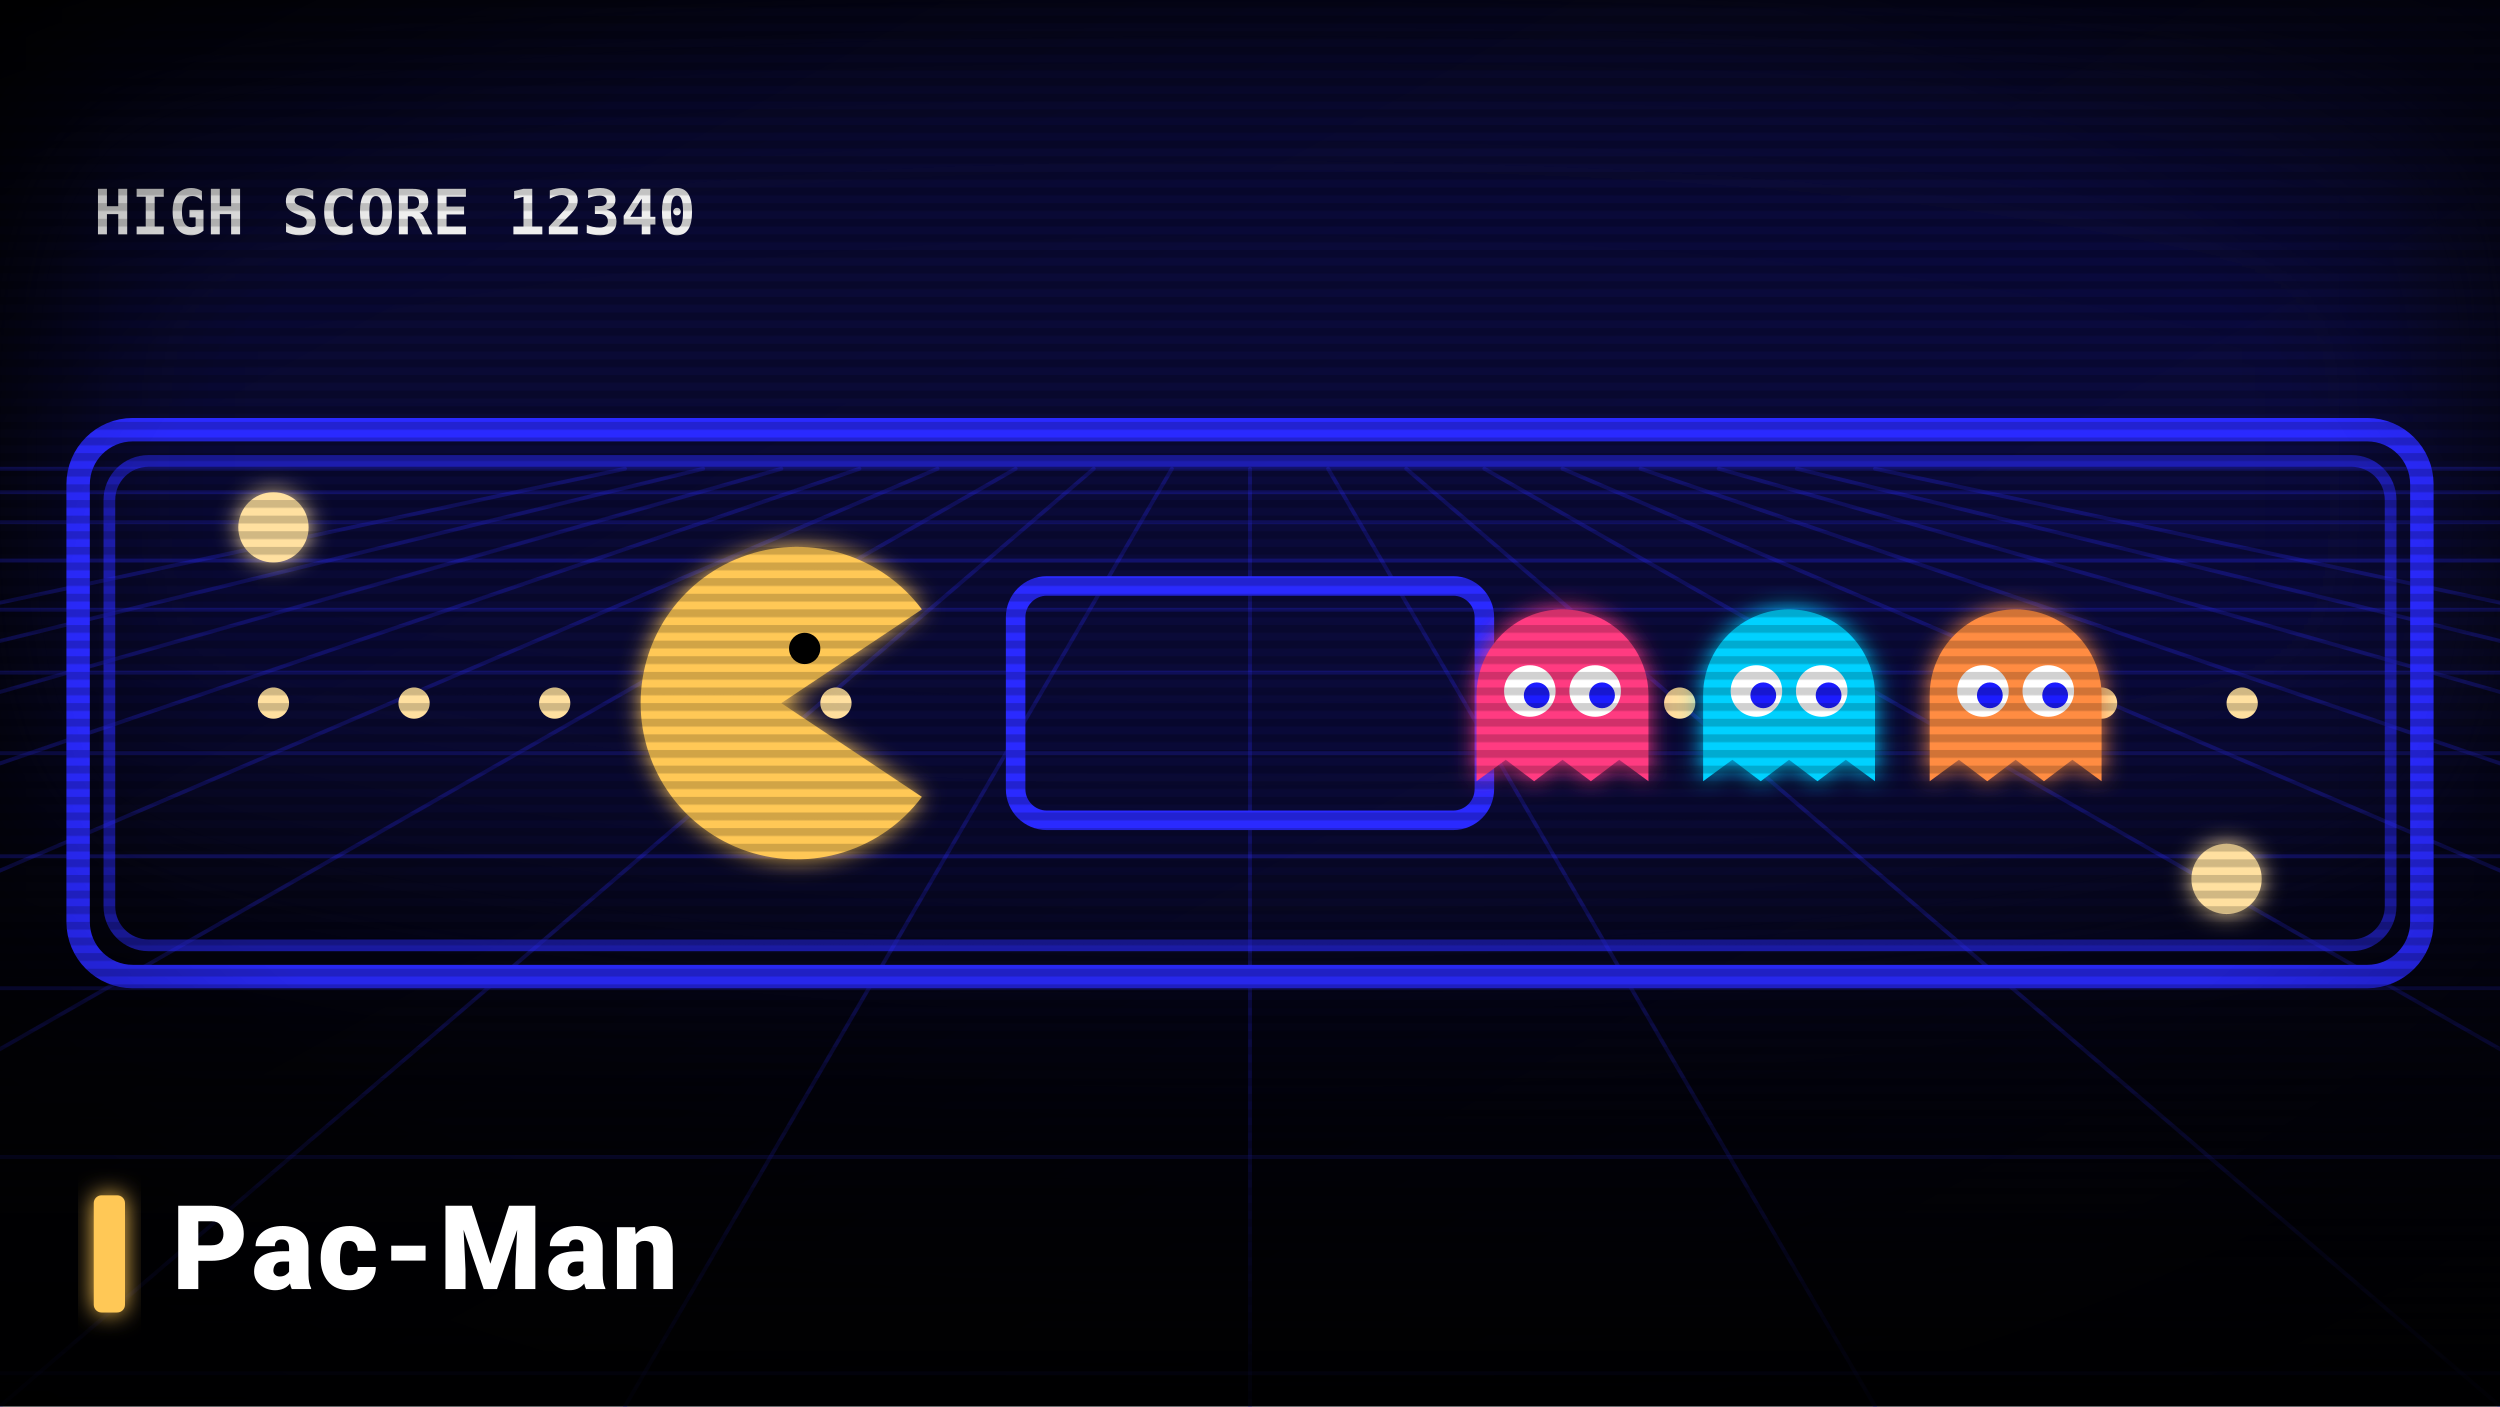
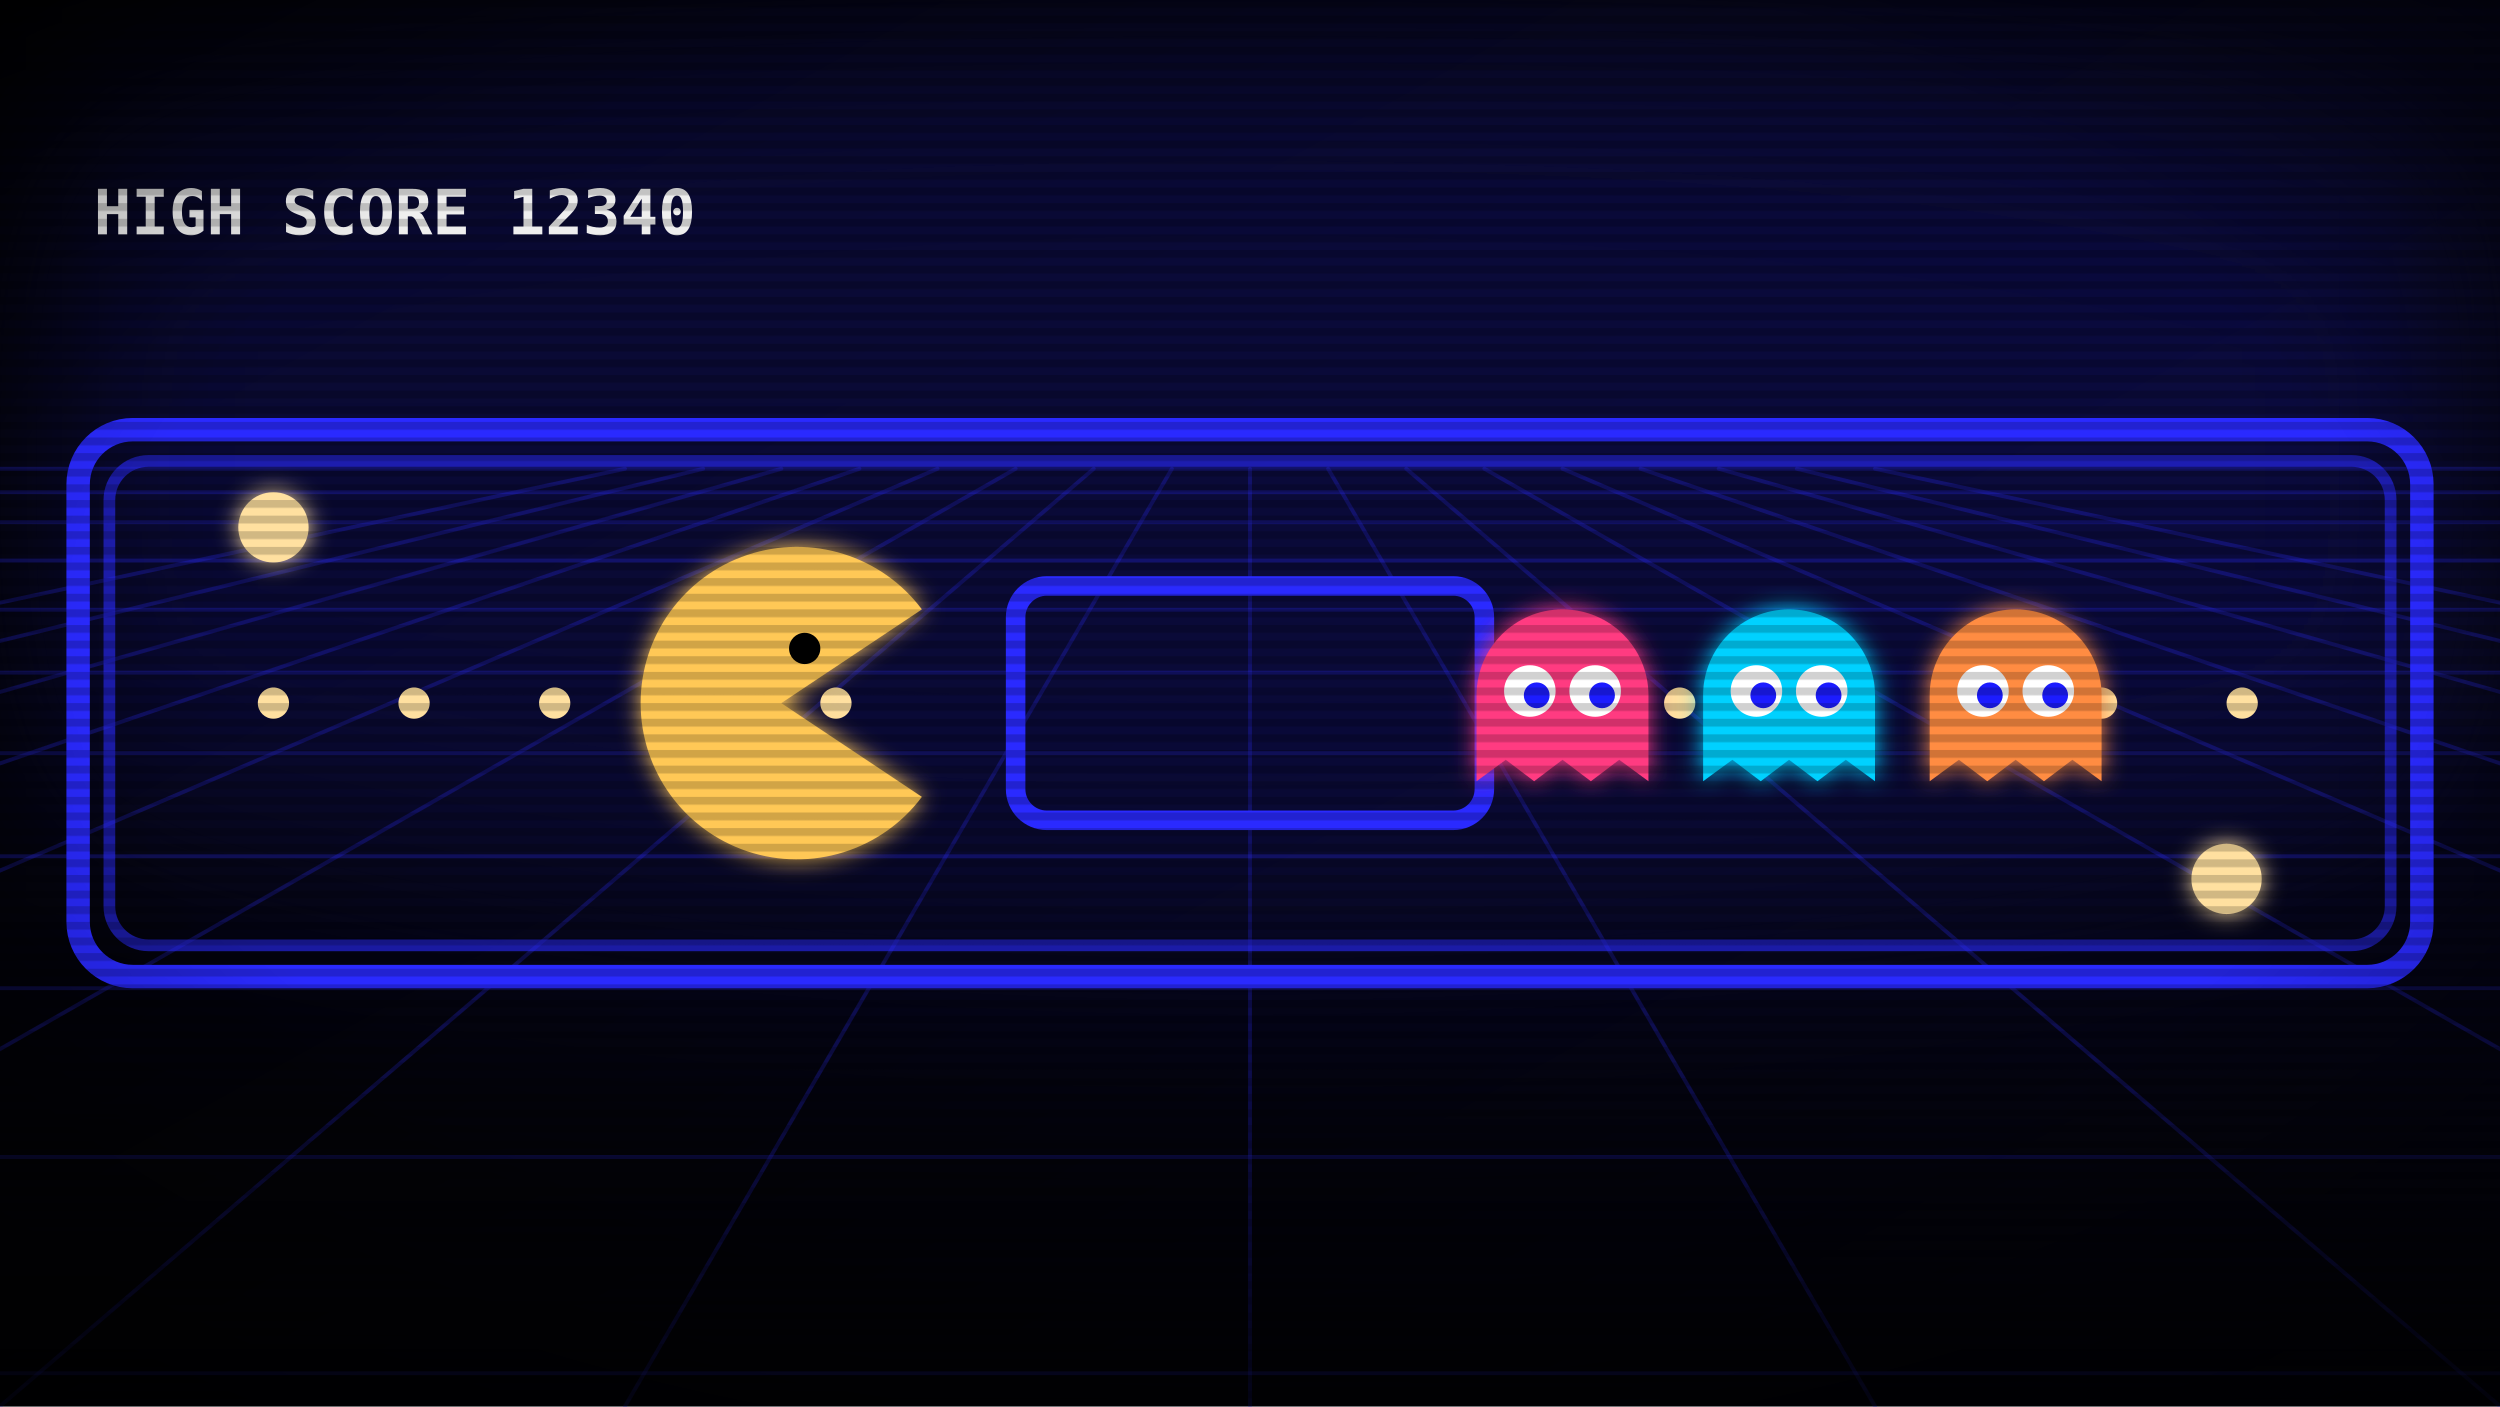
<svg xmlns="http://www.w3.org/2000/svg" viewBox="0 0 640 360" width="640" height="360" role="img" aria-label="Pac-Man">
  <defs>
    <linearGradient id="bg" x1="0" y1="0" x2="1" y2="1">
      <stop offset="0" stop-color="#000" />
      <stop offset="1" stop-color="#08082a" />
    </linearGradient>
    <linearGradient id="fade" x1="0" y1="0" x2="0" y2="1">
      <stop offset="0" stop-color="#000" stop-opacity="0" />
      <stop offset="1" stop-color="#000" stop-opacity=".85" />
    </linearGradient>
    <radialGradient id="vig" cx=".5" cy=".45" r=".75">
      <stop offset=".6" stop-color="#000" stop-opacity="0" />
      <stop offset="1" stop-color="#000" stop-opacity=".55" />
    </radialGradient>
    <pattern id="scan" width="4" height="4" patternUnits="userSpaceOnUse">
      <rect width="4" height="2" fill="#000" />
    </pattern>
    <radialGradient id="neb" cx=".3" cy=".3" r=".9">
      <stop offset="0" stop-color="#fff" stop-opacity=".06" />
      <stop offset="1" stop-color="#000" stop-opacity=".35" />
    </radialGradient>
    <linearGradient id="skyg" x1="0" y1="0" x2="0" y2="1">
      <stop offset="0" stop-color="#2f7bd0" />
      <stop offset=".7" stop-color="#9fd8ff" />
      <stop offset="1" stop-color="#d9f0ff" />
    </linearGradient>
    <linearGradient id="stoneg" x1="0" y1="0" x2="0" y2="1">
      <stop offset="0" stop-color="#000" stop-opacity=".2" />
      <stop offset="1" stop-color="#000" stop-opacity=".6" />
    </linearGradient>
    <linearGradient id="arcg" x1="0" y1="0" x2="0" y2="1">
      <stop offset="0" stop-color="#000" stop-opacity="0" />
      <stop offset=".4" stop-color="#000" stop-opacity=".35" />
      <stop offset="1" stop-color="#000" stop-opacity=".7" />
    </linearGradient>
    <filter id="grainf" x="0" y="0" width="100%" height="100%">
      <feTurbulence type="fractalNoise" baseFrequency=".9" numOctaves="2" stitchTiles="stitch" />
      <feColorMatrix values="0 0 0 0 1  0 0 0 0 1  0 0 0 0 1  0 0 0 .5 0" />
    </filter>
    <pattern id="grain" width="160" height="160" patternUnits="userSpaceOnUse">
      <rect width="160" height="160" filter="url(#grainf)" />
    </pattern>
    <filter id="blur30" x="-50%" y="-50%" width="200%" height="200%">
      <feGaussianBlur stdDeviation="30" />
    </filter>
    <filter id="blur2">
      <feGaussianBlur stdDeviation="2" />
    </filter>
    <filter id="glow" x="-50%" y="-50%" width="200%" height="200%">
      <feGaussianBlur stdDeviation="3" result="b" />
      <feMerge>
        <feMergeNode in="b" />
        <feMergeNode in="SourceGraphic" />
      </feMerge>
    </filter>
    <filter id="soft" x="-50%" y="-50%" width="200%" height="200%">
      <feGaussianBlur stdDeviation="18" />
    </filter>
    <filter id="shadow" x="-20%" y="-20%" width="140%" height="140%">
      <feDropShadow dx="0" dy="6" stdDeviation="5" flood-color="#000" flood-opacity=".5" />
    </filter>
  </defs>
  <rect width="640" height="360" fill="url(#bg)" />
  <rect width="640" height="360" fill="url(#arcg)" />
  <ellipse cx="320.0" cy="120" rx="420" ry="120" fill="#2a2aff" opacity="0.18" filter="url(#blur30)" />
  <line x1="160.0" y1="120" x2="-960.0" y2="360" stroke="#2a2aff" stroke-width="1" stroke-linecap="round" opacity="0.25" />
  <line x1="180.0" y1="120" x2="-800.0" y2="360" stroke="#2a2aff" stroke-width="1" stroke-linecap="round" opacity="0.25" />
  <line x1="200.0" y1="120" x2="-640.0" y2="360" stroke="#2a2aff" stroke-width="1" stroke-linecap="round" opacity="0.25" />
  <line x1="220.0" y1="120" x2="-480.0" y2="360" stroke="#2a2aff" stroke-width="1" stroke-linecap="round" opacity="0.25" />
  <line x1="240.0" y1="120" x2="-320.0" y2="360" stroke="#2a2aff" stroke-width="1" stroke-linecap="round" opacity="0.25" />
  <line x1="260.0" y1="120" x2="-160.0" y2="360" stroke="#2a2aff" stroke-width="1" stroke-linecap="round" opacity="0.25" />
  <line x1="280.0" y1="120" x2="0.0" y2="360" stroke="#2a2aff" stroke-width="1" stroke-linecap="round" opacity="0.25" />
  <line x1="300.0" y1="120" x2="160.0" y2="360" stroke="#2a2aff" stroke-width="1" stroke-linecap="round" opacity="0.25" />
  <line x1="320.0" y1="120" x2="320.0" y2="360" stroke="#2a2aff" stroke-width="1" stroke-linecap="round" opacity="0.25" />
  <line x1="340.0" y1="120" x2="480.0" y2="360" stroke="#2a2aff" stroke-width="1" stroke-linecap="round" opacity="0.25" />
  <line x1="360.0" y1="120" x2="640.0" y2="360" stroke="#2a2aff" stroke-width="1" stroke-linecap="round" opacity="0.25" />
  <line x1="380.0" y1="120" x2="800.0" y2="360" stroke="#2a2aff" stroke-width="1" stroke-linecap="round" opacity="0.25" />
  <line x1="400.0" y1="120" x2="960.0" y2="360" stroke="#2a2aff" stroke-width="1" stroke-linecap="round" opacity="0.25" />
  <line x1="420.0" y1="120" x2="1120.0" y2="360" stroke="#2a2aff" stroke-width="1" stroke-linecap="round" opacity="0.25" />
  <line x1="440.0" y1="120" x2="1280.0" y2="360" stroke="#2a2aff" stroke-width="1" stroke-linecap="round" opacity="0.25" />
  <line x1="460.0" y1="120" x2="1440.0" y2="360" stroke="#2a2aff" stroke-width="1" stroke-linecap="round" opacity="0.25" />
  <line x1="480.0" y1="120" x2="1600.0" y2="360" stroke="#2a2aff" stroke-width="1" stroke-linecap="round" opacity="0.25" />
  <line x1="0" y1="120" x2="640" y2="120" stroke="#2a2aff" stroke-width="1" stroke-linecap="round" opacity="0.25" />
  <line x1="0" y1="126" x2="640" y2="126" stroke="#2a2aff" stroke-width="1" stroke-linecap="round" opacity="0.25" />
  <line x1="0" y1="133.68" x2="640" y2="133.68" stroke="#2a2aff" stroke-width="1" stroke-linecap="round" opacity="0.25" />
  <line x1="0" y1="143.51" x2="640" y2="143.51" stroke="#2a2aff" stroke-width="1" stroke-linecap="round" opacity="0.25" />
  <line x1="0" y1="156.093" x2="640" y2="156.093" stroke="#2a2aff" stroke-width="1" stroke-linecap="round" opacity="0.25" />
  <line x1="0" y1="172.199" x2="640" y2="172.199" stroke="#2a2aff" stroke-width="1" stroke-linecap="round" opacity="0.25" />
  <line x1="0" y1="192.815" x2="640" y2="192.815" stroke="#2a2aff" stroke-width="1" stroke-linecap="round" opacity="0.25" />
  <line x1="0" y1="219.204" x2="640" y2="219.204" stroke="#2a2aff" stroke-width="1" stroke-linecap="round" opacity="0.25" />
  <line x1="0" y1="252.981" x2="640" y2="252.981" stroke="#2a2aff" stroke-width="1" stroke-linecap="round" opacity="0.25" />
  <line x1="0" y1="296.215" x2="640" y2="296.215" stroke="#2a2aff" stroke-width="1" stroke-linecap="round" opacity="0.25" />
  <line x1="0" y1="351.555" x2="640" y2="351.555" stroke="#2a2aff" stroke-width="1" stroke-linecap="round" opacity="0.25" />
  <rect x="20" y="110" width="600" height="140" fill="none" rx="14" opacity="1" stroke="#2a2aff" stroke-width="6" />
  <rect x="28" y="118" width="584" height="124" fill="none" rx="10" opacity="1" stroke="#2a2aff" stroke-width="3" stroke-opacity=".6" />
  <rect x="260" y="150" width="120" height="60" fill="none" rx="8" opacity="1" stroke="#2a2aff" stroke-width="5" />
  <circle cx="70" cy="180" r="4" fill="#ffe0a0" opacity="1" />
  <circle cx="106" cy="180" r="4" fill="#ffe0a0" opacity="1" />
  <circle cx="142" cy="180" r="4" fill="#ffe0a0" opacity="1" />
  <circle cx="178" cy="180" r="4" fill="#ffe0a0" opacity="1" />
  <circle cx="214" cy="180" r="4" fill="#ffe0a0" opacity="1" />
  <circle cx="430" cy="180" r="4" fill="#ffe0a0" opacity="1" />
  <circle cx="466" cy="180" r="4" fill="#ffe0a0" opacity="1" />
  <circle cx="502" cy="180" r="4" fill="#ffe0a0" opacity="1" />
  <circle cx="538" cy="180" r="4" fill="#ffe0a0" opacity="1" />
  <circle cx="574" cy="180" r="4" fill="#ffe0a0" opacity="1" />
  <circle cx="70" cy="135" r="9" fill="#ffe0a0" opacity="1" filter="url(#glow)" />
  <circle cx="570" cy="225" r="9" fill="#ffe0a0" opacity="1" filter="url(#glow)" />
  <path d="M 200 180 L 236 156 A 40 40 0 1 0 236 204 Z" fill="#ffc857" stroke="none" stroke-width="2" stroke-linecap="round" stroke-linejoin="round" opacity="1" filter="url(#glow)" />
  <circle cx="206" cy="166" r="4" fill="#000" opacity="1" />
  <g filter="url(#glow)">
    <path d="M 378 200 L 378 178 A 22 22 0 0 1 422 178 L 422 200 L 414.52 194.5 L 407.26 200 L 400 194.5 L 392.74 200 L 385.48 194.5 Z" fill="#ff3b81" stroke="none" stroke-width="2" stroke-linecap="round" stroke-linejoin="round" opacity="1" />
    <circle cx="391.64" cy="176.9" r="6.6" fill="#fff" opacity="1" />
    <circle cx="408.36" cy="176.9" r="6.6" fill="#fff" opacity="1" />
    <circle cx="393.4" cy="178" r="3.3" fill="#1a1aff" opacity="1" />
    <circle cx="410.12" cy="178" r="3.3" fill="#1a1aff" opacity="1" />
  </g>
  <g filter="url(#glow)">
    <path d="M 436 200 L 436 178 A 22 22 0 0 1 480 178 L 480 200 L 472.52 194.5 L 465.26 200 L 458 194.5 L 450.74 200 L 443.48 194.5 Z" fill="#00d1ff" stroke="none" stroke-width="2" stroke-linecap="round" stroke-linejoin="round" opacity="1" />
    <circle cx="449.64" cy="176.9" r="6.6" fill="#fff" opacity="1" />
    <circle cx="466.36" cy="176.9" r="6.6" fill="#fff" opacity="1" />
    <circle cx="451.4" cy="178" r="3.3" fill="#1a1aff" opacity="1" />
    <circle cx="468.12" cy="178" r="3.3" fill="#1a1aff" opacity="1" />
  </g>
  <g filter="url(#glow)">
    <path d="M 494 200 L 494 178 A 22 22 0 0 1 538 178 L 538 200 L 530.52 194.5 L 523.26 200 L 516 194.5 L 508.74 200 L 501.48 194.5 Z" fill="#ff8c42" stroke="none" stroke-width="2" stroke-linecap="round" stroke-linejoin="round" opacity="1" />
    <circle cx="507.64" cy="176.9" r="6.6" fill="#fff" opacity="1" />
    <circle cx="524.36" cy="176.9" r="6.6" fill="#fff" opacity="1" />
    <circle cx="509.4" cy="178" r="3.3" fill="#1a1aff" opacity="1" />
    <circle cx="526.12" cy="178" r="3.3" fill="#1a1aff" opacity="1" />
  </g>
  <text x="24" y="60" font-family="monospace" font-weight="bold" font-size="16" fill="#eee" opacity="1">HIGH SCORE  12340</text>
  <rect x="0" y="280" width="640" height="80" fill="none" rx="0" opacity="1" />
  <rect width="640" height="360" fill="url(#scan)" opacity=".18" />
  <rect width="640" height="360" fill="url(#vig)" />
-   <rect x="0" y="240" width="640" height="120" fill="url(#fade)" />
-   <rect x="24" y="306" width="8" height="30" fill="#ffc857" rx="2" filter="url(#glow)" />
-   <text x="44" y="330" font-family="ui-sans-serif,system-ui,Segoe UI,Roboto,Helvetica,Arial" font-size="30" font-weight="800" fill="#fff" letter-spacing="1">Pac-Man</text>
+   <rect x="0" y="270" width="640" height="90" fill="url(#fade)" opacity=".7" />
</svg>
